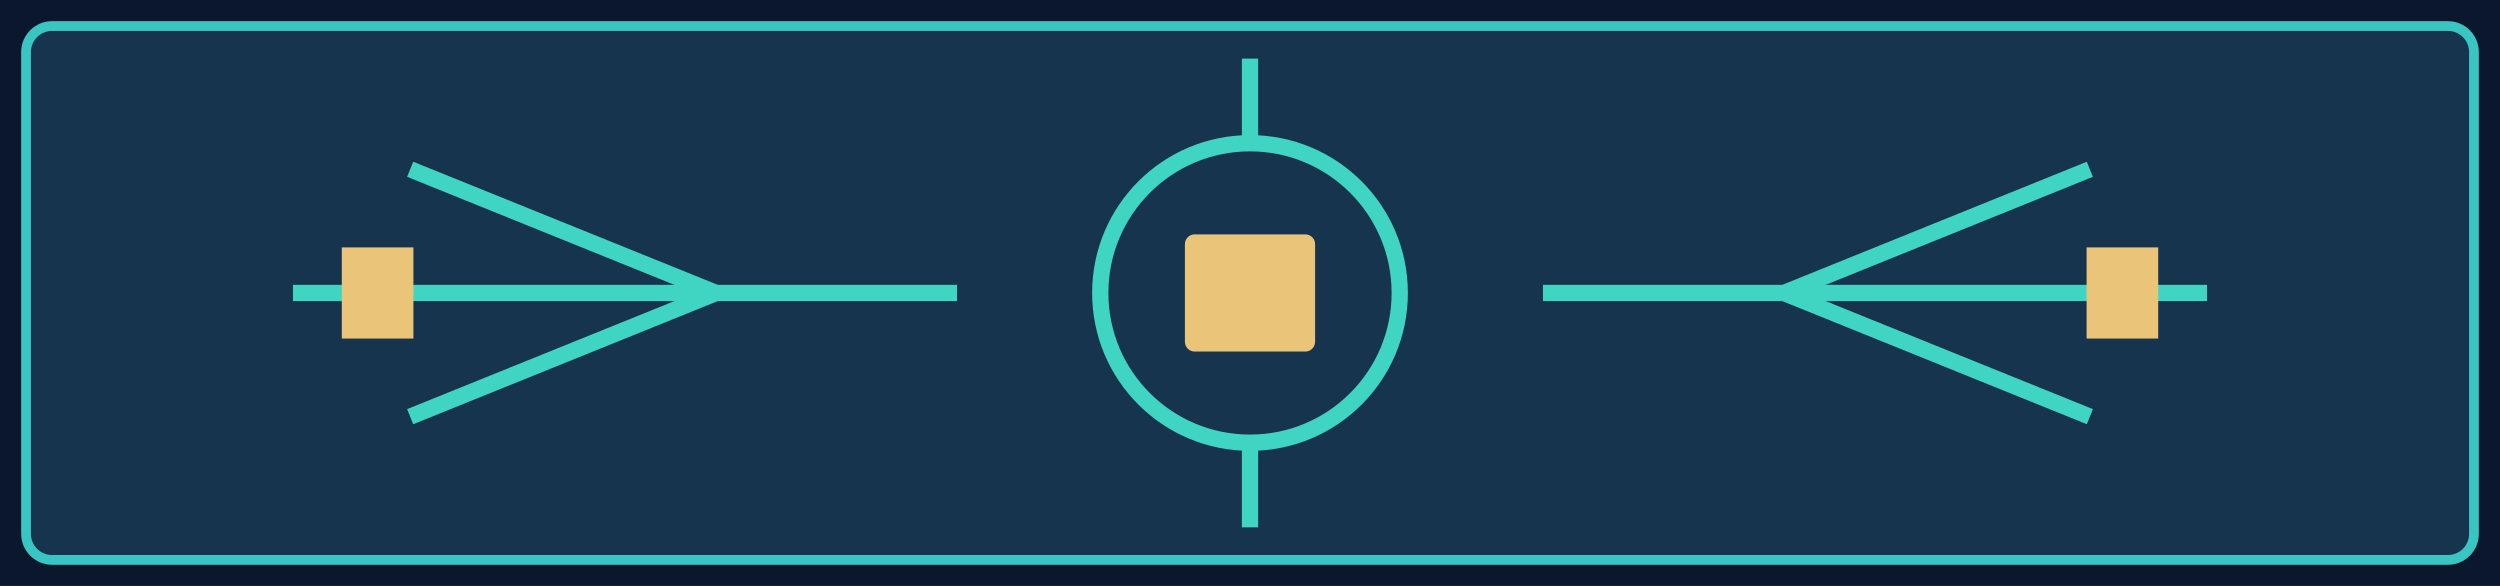
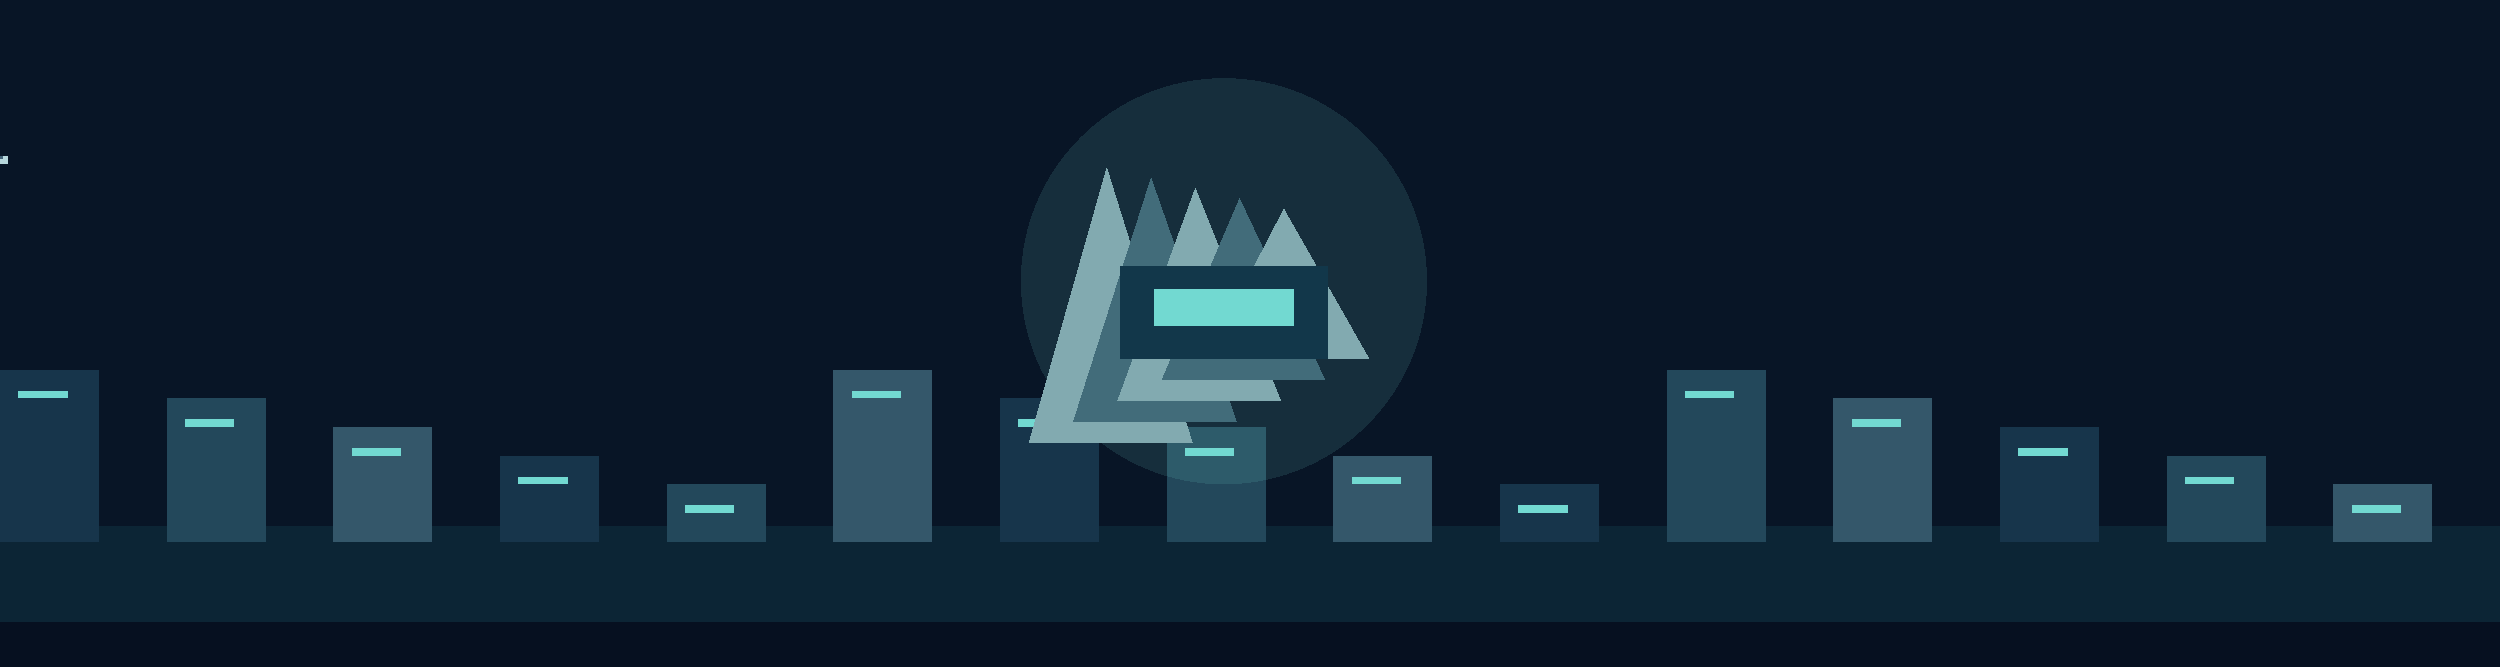
- <svg xmlns="http://www.w3.org/2000/svg" width="768" height="180" viewBox="0 0 768 180">
-   <rect width="768" height="180" fill="#0b172d" />
-   <rect x="8" y="8" width="752" height="164" rx="8" fill="#16344d" stroke="#39c6c3" stroke-width="3" />
-   <g fill="none" stroke="#40d4c3" stroke-width="5">
-     <circle cx="384" cy="90" r="46" />
-     <path d="M90 90H294M474 90H678M384 18V44M384 136V162" />
-     <path d="M126 52L220 90L126 128M642 52L548 90L642 128" />
-   </g>
-   <g fill="#eac478">
-     <rect x="364" y="72" width="40" height="36" rx="3" />
-     <rect x="105" y="76" width="22" height="28" />
-     <rect x="641" y="76" width="22" height="28" />
-   </g>
+ <svg xmlns="http://www.w3.org/2000/svg" width="960" height="256" viewBox="0 0 960 256" shape-rendering="crispEdges">
+   <rect width="960" height="256" fill="#081526" />
+   <rect y="202" width="960" height="54" fill="#0c2535" />
+   <rect x="0" y="60" width="3" height="3" fill="#b6d7dc" />
+   <rect x="0" y="60" width="1" height="1" fill="#426176" />
+   <rect x="0" y="60" width="1" height="1" fill="#426176" />
+   <rect x="0" y="60" width="1" height="1" fill="#b6d7dc" />
+   <rect x="0" y="60" width="1" height="1" fill="#426176" />
+   <rect x="0" y="60" width="1" height="1" fill="#426176" />
+   <rect x="0" y="60" width="1" height="1" fill="#b6d7dc" />
+   <rect x="0" y="60" width="1" height="1" fill="#426176" />
+   <rect x="0" y="60" width="1" height="1" fill="#426176" />
+   <rect x="0" y="60" width="3" height="3" fill="#b6d7dc" />
+   <rect x="0" y="60" width="1" height="1" fill="#426176" />
+   <rect x="0" y="60" width="1" height="1" fill="#426176" />
+   <rect x="0" y="60" width="1" height="1" fill="#b6d7dc" />
+   <rect x="0" y="60" width="1" height="1" fill="#426176" />
+   <rect x="0" y="60" width="1" height="1" fill="#426176" />
+   <rect x="0" y="60" width="1" height="1" fill="#b6d7dc" />
+   <rect x="0" y="60" width="1" height="1" fill="#426176" />
+   <rect x="0" y="60" width="1" height="1" fill="#426176" />
+   <rect x="0" y="60" width="3" height="3" fill="#b6d7dc" />
+   <rect x="0" y="60" width="1" height="1" fill="#426176" />
+   <rect x="0" y="60" width="1" height="1" fill="#426176" />
+   <rect x="0" y="60" width="1" height="1" fill="#b6d7dc" />
+   <rect x="0" y="60" width="1" height="1" fill="#426176" />
+   <rect x="0" y="60" width="1" height="1" fill="#426176" />
+   <rect x="0" y="60" width="1" height="1" fill="#b6d7dc" />
+   <rect x="0" y="60" width="1" height="1" fill="#426176" />
+   <rect x="0" y="60" width="1" height="1" fill="#426176" />
+   <rect x="0" y="60" width="3" height="3" fill="#b6d7dc" />
+   <rect x="0" y="60" width="1" height="1" fill="#426176" />
+   <rect x="0" y="60" width="1" height="1" fill="#426176" />
+   <rect x="0" y="60" width="1" height="1" fill="#b6d7dc" />
+   <rect x="0" y="60" width="1" height="1" fill="#426176" />
+   <rect x="0" y="60" width="1" height="1" fill="#426176" />
+   <rect x="0" y="60" width="1" height="1" fill="#b6d7dc" />
+   <rect x="0" y="60" width="1" height="1" fill="#426176" />
+   <rect x="0" y="60" width="1" height="1" fill="#426176" />
+   <rect x="0" y="60" width="3" height="3" fill="#b6d7dc" />
+   <rect x="0" y="60" width="1" height="1" fill="#426176" />
+   <rect x="0" y="60" width="1" height="1" fill="#426176" />
+   <rect x="0" y="60" width="1" height="1" fill="#b6d7dc" />
+   <rect x="0" y="60" width="1" height="1" fill="#426176" />
+   <rect x="0" y="60" width="1" height="1" fill="#426176" />
+   <rect x="0" y="60" width="1" height="1" fill="#b6d7dc" />
+   <rect x="0" y="60" width="1" height="1" fill="#426176" />
+   <rect x="0" y="60" width="1" height="1" fill="#426176" />
+   <rect x="0" y="60" width="3" height="3" fill="#b6d7dc" />
+   <rect x="0" y="60" width="1" height="1" fill="#426176" />
+   <rect x="0" y="60" width="1" height="1" fill="#426176" />
+   <rect x="0" y="60" width="1" height="1" fill="#b6d7dc" />
+   <rect x="0" y="60" width="1" height="1" fill="#426176" />
+   <rect x="0" y="60" width="1" height="1" fill="#426176" />
+   <rect x="0" y="60" width="1" height="1" fill="#b6d7dc" />
+   <rect x="0" y="60" width="1" height="1" fill="#426176" />
+   <rect x="0" y="60" width="1" height="1" fill="#426176" />
+   <rect x="0" y="60" width="3" height="3" fill="#b6d7dc" />
+   <rect x="0" y="60" width="1" height="1" fill="#426176" />
+   <rect x="0" y="60" width="1" height="1" fill="#426176" />
+   <rect x="0" y="60" width="1" height="1" fill="#b6d7dc" />
+   <rect x="0" y="60" width="1" height="1" fill="#426176" />
+   <rect x="0" y="60" width="1" height="1" fill="#426176" />
+   <rect x="0" y="60" width="1" height="1" fill="#b6d7dc" />
+   <rect x="0" y="60" width="1" height="1" fill="#426176" />
+   <rect x="0" y="60" width="1" height="1" fill="#426176" />
+   <rect x="0" y="60" width="3" height="3" fill="#b6d7dc" />
+   <rect x="0" y="60" width="1" height="1" fill="#426176" />
+   <rect x="0" y="60" width="1" height="1" fill="#426176" />
+   <rect x="0" y="60" width="1" height="1" fill="#b6d7dc" />
+   <rect x="0" y="60" width="1" height="1" fill="#426176" />
+   <rect x="0" y="60" width="1" height="1" fill="#426176" />
+   <rect x="0" y="60" width="1" height="1" fill="#b6d7dc" />
+   <rect x="0" y="60" width="1" height="1" fill="#426176" />
+   <rect x="0" y="60" width="1" height="1" fill="#426176" />
+   <rect x="0" y="60" width="3" height="3" fill="#b6d7dc" />
+   <rect x="0" y="60" width="1" height="1" fill="#426176" />
+   <rect x="0" y="60" width="1" height="1" fill="#426176" />
+   <rect x="0" y="60" width="1" height="1" fill="#b6d7dc" />
+   <rect x="0" y="60" width="1" height="1" fill="#426176" />
+   <rect x="0" y="60" width="1" height="1" fill="#426176" />
+   <rect x="0" y="60" width="1" height="1" fill="#b6d7dc" />
+   <rect x="0" y="60" width="1" height="1" fill="#426176" />
+   <rect x="0" y="60" width="1" height="1" fill="#426176" />
+   <rect x="0" y="60" width="3" height="3" fill="#b6d7dc" />
+   <rect x="0" y="60" width="1" height="1" fill="#426176" />
+   <rect x="0" y="60" width="1" height="1" fill="#426176" />
+   <rect x="0" y="60" width="1" height="1" fill="#b6d7dc" />
+   <rect x="0" y="60" width="1" height="1" fill="#426176" />
+   <rect x="0" y="60" width="1" height="1" fill="#426176" />
+   <rect x="0" y="60" width="1" height="1" fill="#b6d7dc" />
+   <rect x="0" y="60" width="1" height="1" fill="#426176" />
+   <rect x="0" y="60" width="1" height="1" fill="#426176" />
+   <rect x="0" y="60" width="3" height="3" fill="#b6d7dc" />
+   <rect x="0" y="60" width="1" height="1" fill="#426176" />
+   <rect x="0" y="60" width="1" height="1" fill="#426176" />
+   <rect x="0" y="60" width="1" height="1" fill="#b6d7dc" />
+   <rect x="0" y="60" width="1" height="1" fill="#426176" />
+   <rect x="0" y="60" width="1" height="1" fill="#426176" />
+   <rect x="0" y="60" width="1" height="1" fill="#b6d7dc" />
+   <rect x="0" y="60" width="1" height="1" fill="#426176" />
+   <rect x="0" y="60" width="1" height="1" fill="#426176" />
+   <rect x="0" y="60" width="3" height="3" fill="#b6d7dc" />
+   <rect x="0" y="60" width="1" height="1" fill="#426176" />
+   <rect x="0" y="60" width="1" height="1" fill="#426176" />
+   <rect x="0" y="60" width="1" height="1" fill="#b6d7dc" />
+   <rect x="0" y="60" width="1" height="1" fill="#426176" />
+   <rect x="0" y="60" width="1" height="1" fill="#426176" />
+   <rect x="0" y="60" width="1" height="1" fill="#b6d7dc" />
+   <rect x="0" y="60" width="1" height="1" fill="#426176" />
+   <rect x="0" y="60" width="1" height="1" fill="#426176" />
+   <rect x="0" y="60" width="3" height="3" fill="#b6d7dc" />
+   <rect x="0" y="60" width="1" height="1" fill="#426176" />
+   <rect x="0" y="142" width="38" height="66" fill="#17354b" />
+   <rect x="7" y="150" width="19" height="3" fill="#72d9d1" />
+   <rect x="64" y="153" width="38" height="55" fill="#23485b" />
+   <rect x="71" y="161" width="19" height="3" fill="#72d9d1" />
+   <rect x="128" y="164" width="38" height="44" fill="#34576a" />
+   <rect x="135" y="172" width="19" height="3" fill="#72d9d1" />
+   <rect x="192" y="175" width="38" height="33" fill="#17354b" />
+   <rect x="199" y="183" width="19" height="3" fill="#72d9d1" />
+   <rect x="256" y="186" width="38" height="22" fill="#23485b" />
+   <rect x="263" y="194" width="19" height="3" fill="#72d9d1" />
+   <rect x="320" y="142" width="38" height="66" fill="#34576a" />
+   <rect x="327" y="150" width="19" height="3" fill="#72d9d1" />
+   <rect x="384" y="153" width="38" height="55" fill="#17354b" />
+   <rect x="391" y="161" width="19" height="3" fill="#72d9d1" />
+   <rect x="448" y="164" width="38" height="44" fill="#23485b" />
+   <rect x="455" y="172" width="19" height="3" fill="#72d9d1" />
+   <rect x="512" y="175" width="38" height="33" fill="#34576a" />
+   <rect x="519" y="183" width="19" height="3" fill="#72d9d1" />
+   <rect x="576" y="186" width="38" height="22" fill="#17354b" />
+   <rect x="583" y="194" width="19" height="3" fill="#72d9d1" />
+   <rect x="640" y="142" width="38" height="66" fill="#23485b" />
+   <rect x="647" y="150" width="19" height="3" fill="#72d9d1" />
+   <rect x="704" y="153" width="38" height="55" fill="#34576a" />
+   <rect x="711" y="161" width="19" height="3" fill="#72d9d1" />
+   <rect x="768" y="164" width="38" height="44" fill="#17354b" />
+   <rect x="775" y="172" width="19" height="3" fill="#72d9d1" />
+   <rect x="832" y="175" width="38" height="33" fill="#23485b" />
+   <rect x="839" y="183" width="19" height="3" fill="#72d9d1" />
+   <rect x="896" y="186" width="38" height="22" fill="#34576a" />
+   <rect x="903" y="194" width="19" height="3" fill="#72d9d1" />
+   <rect x="960" y="142" width="38" height="66" fill="#17354b" />
+   <rect x="967" y="150" width="19" height="3" fill="#72d9d1" />
+   <circle cx="470" cy="108" r="78" fill="#72d9d1" opacity=".13" />
+   <path d="M395 170L425 64L458 170Z" fill="#82aab0" />
+   <path d="M412 162L442 68L475 162Z" fill="#426c7a" />
+   <path d="M429 154L459 72L492 154Z" fill="#82aab0" />
+   <path d="M446 146L476 76L509 146Z" fill="#426c7a" />
+   <path d="M463 138L493 80L526 138Z" fill="#82aab0" />
+   <rect x="430" y="102" width="80" height="36" fill="#12374a" />
+   <rect x="443" y="111" width="54" height="14" fill="#72d9d1" />
+   <rect y="239" width="960" height="17" fill="#061020" />
</svg>
